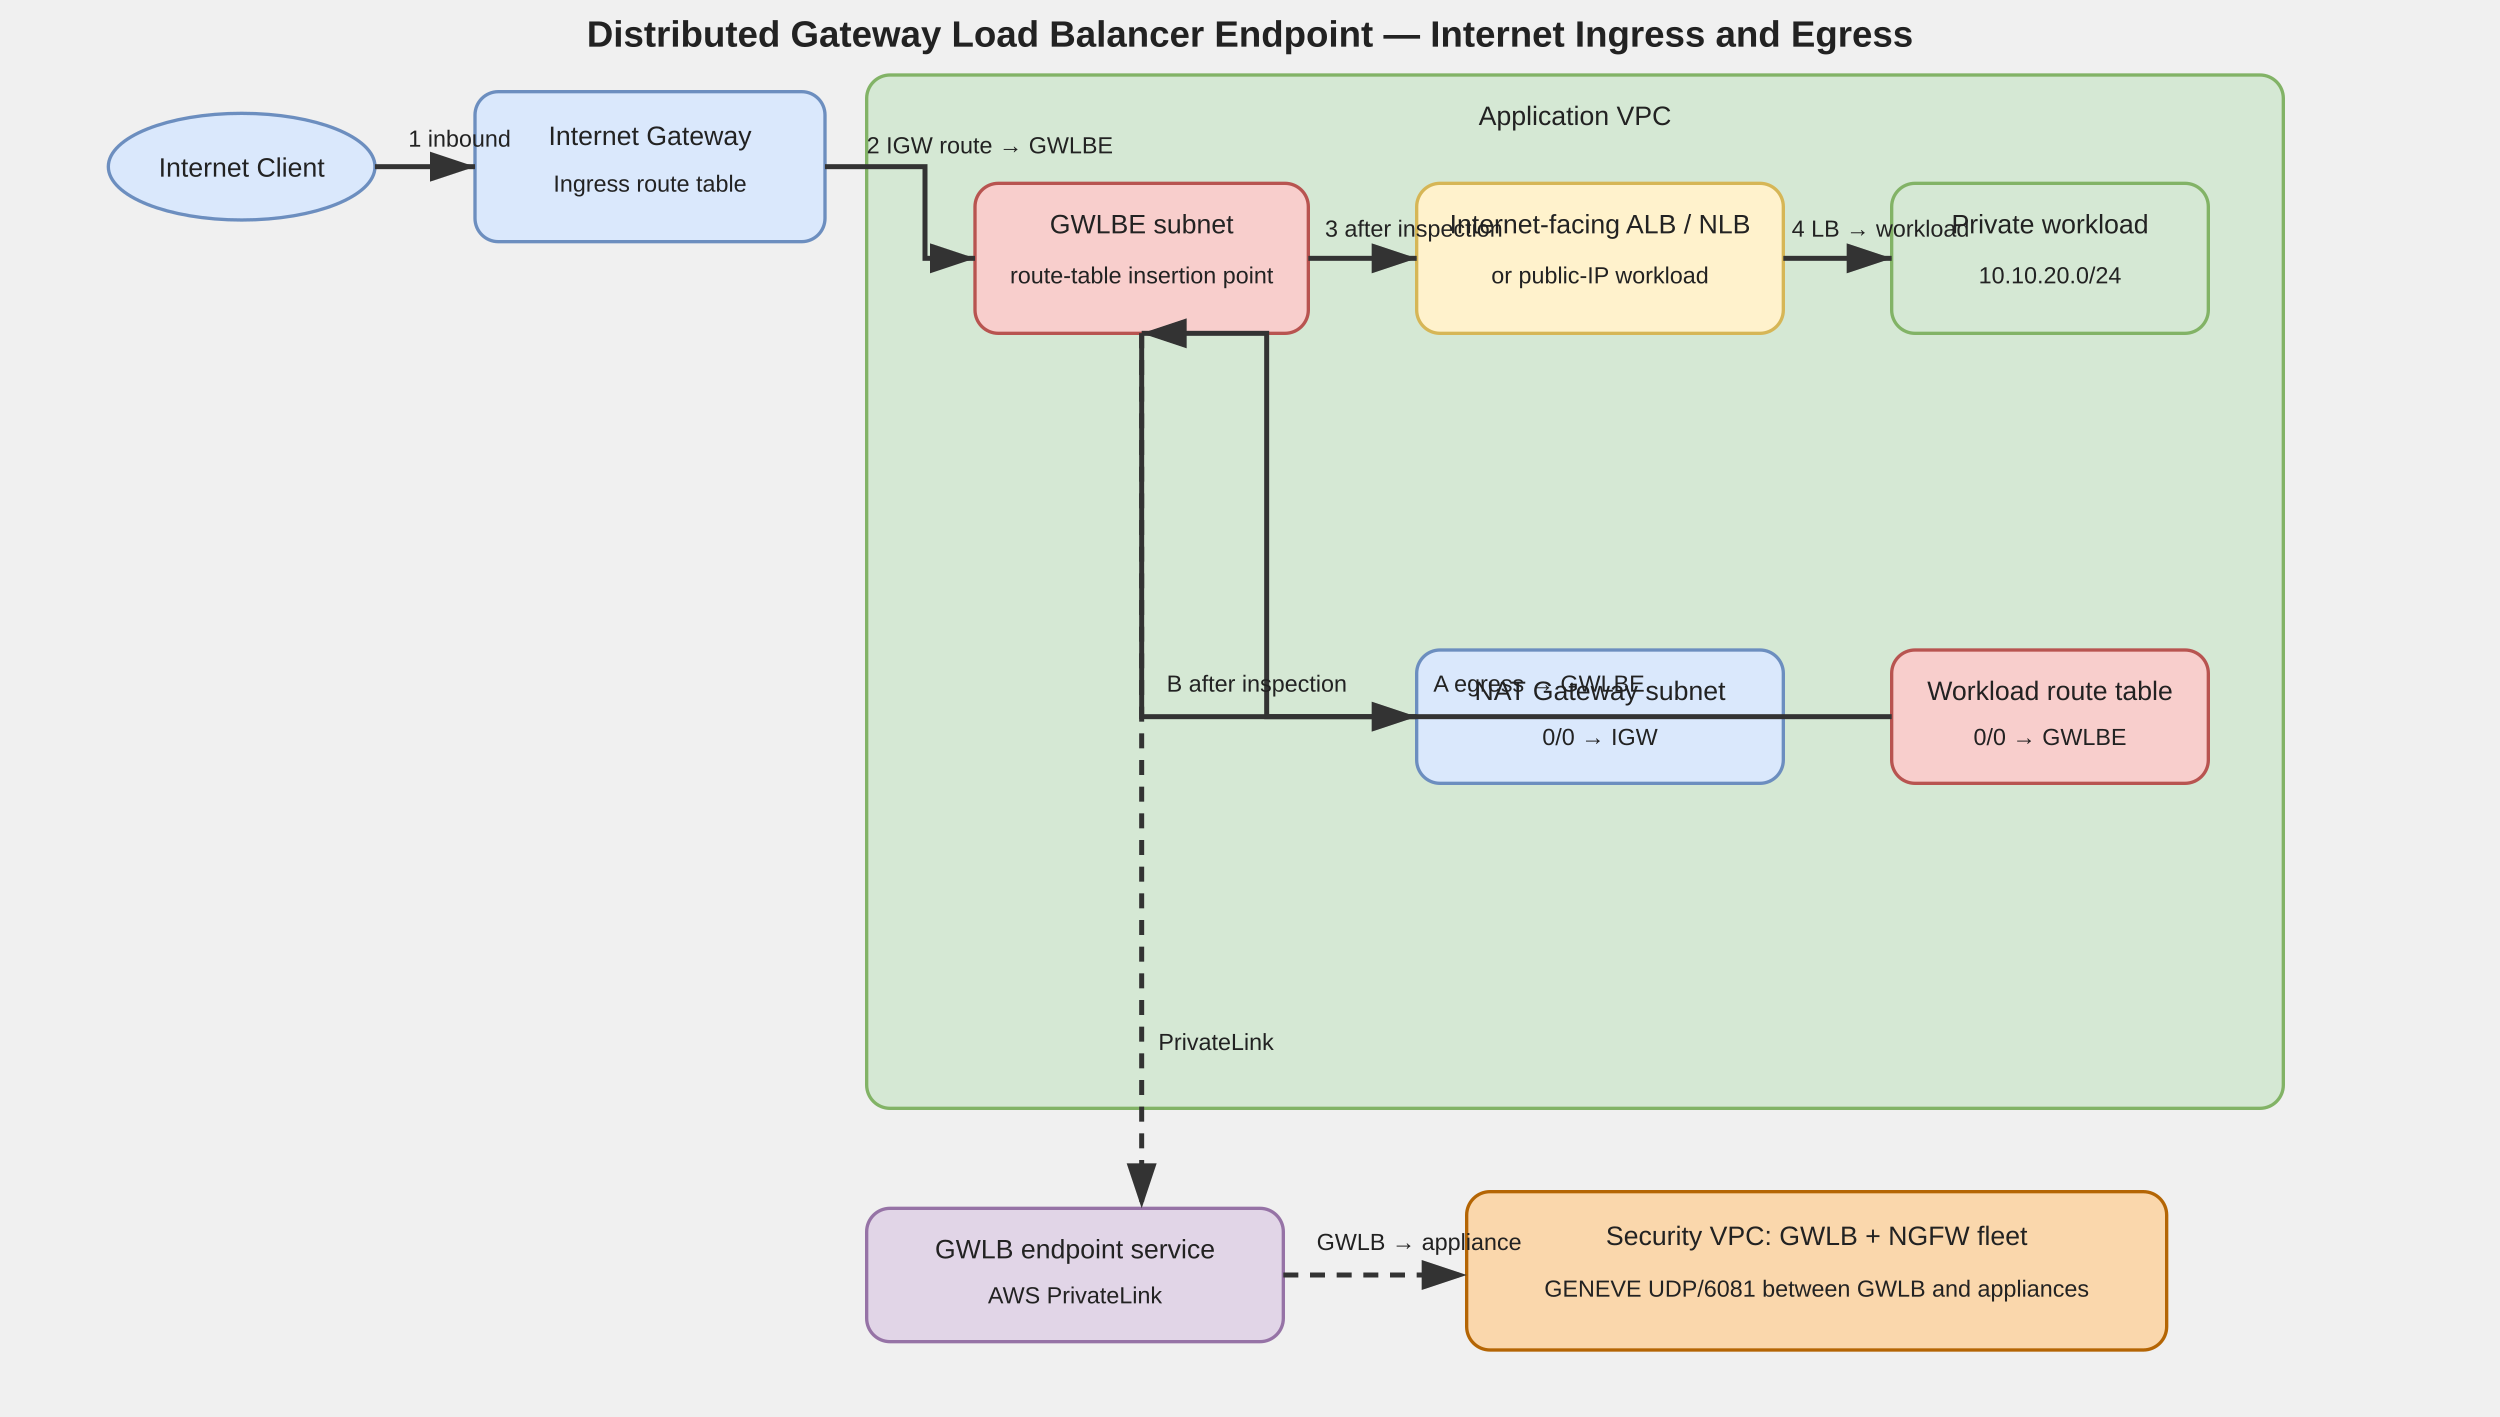
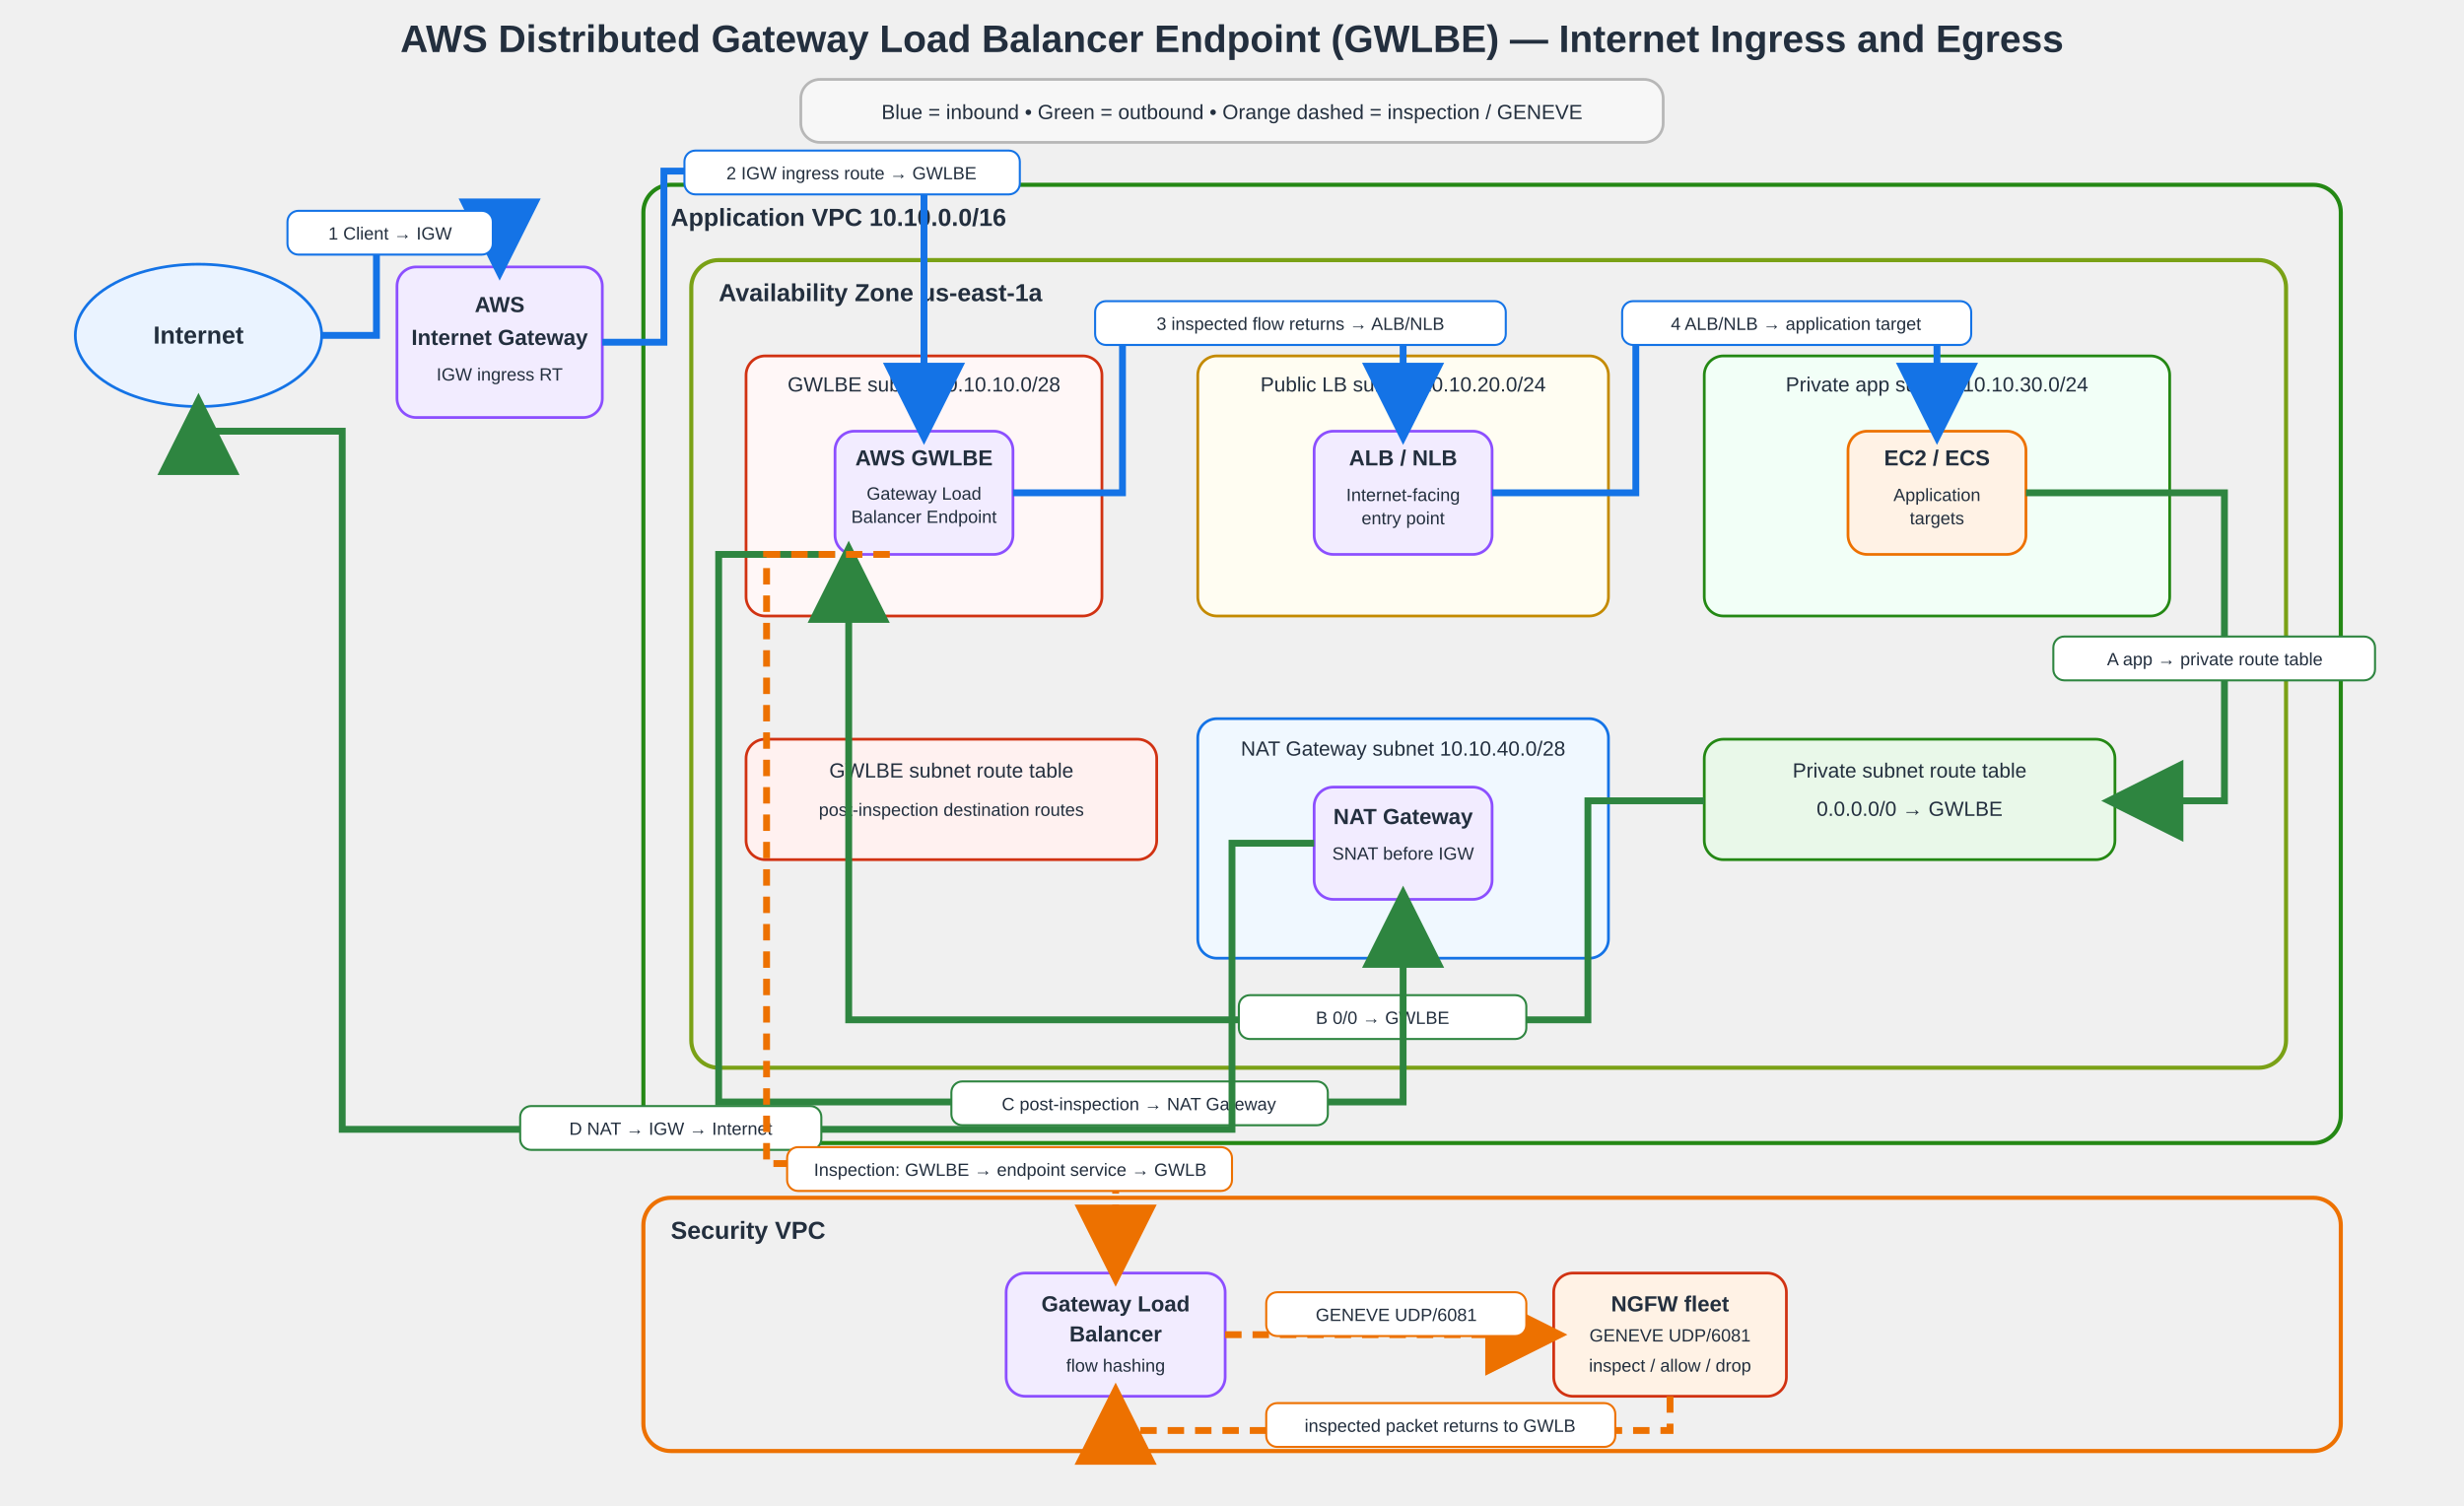
- <svg xmlns="http://www.w3.org/2000/svg" width="1500" height="850" viewBox="0 0 1500 850">
+ <svg xmlns="http://www.w3.org/2000/svg" width="1800" height="1100" viewBox="0 0 1800 1100">
  <defs>
-     <marker id="a" markerWidth="10" markerHeight="10" refX="9" refY="3" orient="auto">
-       <path d="M0,0 L0,6 L9,3 z" fill="#333" />
+     <marker id="blueArrow" markerWidth="12" markerHeight="12" refX="10" refY="6" orient="auto">
+       <path d="M0,0 L12,6 L0,12 z" fill="#1473E6" />
    </marker>
-     <style>text{font-family:Arial,sans-serif;fill:#222}.h{font-size:22px;font-weight:bold}.n{font-size:16px}.s{font-size:14px}.box{rx:14;ry:14;stroke-width:2}.edge{stroke:#333;stroke-width:3;fill:none;marker-end:url(#a)}.dash{stroke-dasharray:9 7}</style>
+     <marker id="greenArrow" markerWidth="12" markerHeight="12" refX="10" refY="6" orient="auto">
+       <path d="M0,0 L12,6 L0,12 z" fill="#2E8540" />
+     </marker>
+     <marker id="orangeArrow" markerWidth="12" markerHeight="12" refX="10" refY="6" orient="auto">
+       <path d="M0,0 L12,6 L0,12 z" fill="#ED7100" />
+     </marker>
+     <style>text{font-family:Arial,sans-serif;fill:#232F3E}.title{font-size:28px;font-weight:700}.section{font-size:18px;font-weight:700}.label{font-size:15px}.small{font-size:13px}.awsbox{rx:14;ry:14;stroke-width:2}.group{rx:20;ry:20;fill:none;stroke-width:3}.subnet{rx:14;ry:14;stroke-width:2}.blue{stroke:#1473E6;stroke-width:5;fill:none;marker-end:url(#blueArrow)}.green{stroke:#2E8540;stroke-width:5;fill:none;marker-end:url(#greenArrow)}.orange{stroke:#ED7100;stroke-width:5;fill:none;stroke-dasharray:12 8;marker-end:url(#orangeArrow)}.tag{fill:#fff;stroke-width:1.5;rx:8;ry:8}.iconText{font-size:16px;font-weight:700}.center{text-anchor:middle}</style>
  </defs>
-   <text x="750" y="28" text-anchor="middle" class="h">Distributed Gateway Load Balancer Endpoint — Internet Ingress and Egress</text>
-   <ellipse cx="145" cy="100" rx="80" ry="32" fill="#dae8fc" stroke="#6c8ebf" stroke-width="2" />
-   <text x="145" y="106" text-anchor="middle" class="n">Internet Client</text>
-   <rect x="285" y="55" width="210" height="90" class="box" fill="#dae8fc" stroke="#6c8ebf" />
-   <text x="390" y="87" text-anchor="middle" class="n">Internet Gateway</text>
-   <text x="390" y="115" text-anchor="middle" class="s">Ingress route table</text>
-   <rect x="520" y="45" width="850" height="620" class="box" fill="#d5e8d4" stroke="#82b366" />
-   <text x="945" y="75" text-anchor="middle" class="n">Application VPC</text>
-   <rect x="585" y="110" width="200" height="90" class="box" fill="#f8cecc" stroke="#b85450" />
-   <text x="685" y="140" text-anchor="middle" class="n">GWLBE subnet</text>
-   <text x="685" y="170" text-anchor="middle" class="s">route-table insertion point</text>
-   <rect x="850" y="110" width="220" height="90" class="box" fill="#fff2cc" stroke="#d6b656" />
-   <text x="960" y="140" text-anchor="middle" class="n">Internet-facing ALB / NLB</text>
-   <text x="960" y="170" text-anchor="middle" class="s">or public-IP workload</text>
-   <rect x="1135" y="110" width="190" height="90" class="box" fill="#d5e8d4" stroke="#82b366" />
-   <text x="1230" y="140" text-anchor="middle" class="n">Private workload</text>
-   <text x="1230" y="170" text-anchor="middle" class="s">10.10.20.0/24</text>
-   <rect x="850" y="390" width="220" height="80" class="box" fill="#dae8fc" stroke="#6c8ebf" />
-   <text x="960" y="420" text-anchor="middle" class="n">NAT Gateway subnet</text>
-   <text x="960" y="447" text-anchor="middle" class="s">0/0 → IGW</text>
-   <rect x="1135" y="390" width="190" height="80" class="box" fill="#f8cecc" stroke="#b85450" />
-   <text x="1230" y="420" text-anchor="middle" class="n">Workload route table</text>
-   <text x="1230" y="447" text-anchor="middle" class="s">0/0 → GWLBE</text>
-   <rect x="520" y="725" width="250" height="80" class="box" fill="#e1d5e7" stroke="#9673a6" />
-   <text x="645" y="755" text-anchor="middle" class="n">GWLB endpoint service</text>
-   <text x="645" y="782" text-anchor="middle" class="s">AWS PrivateLink</text>
-   <rect x="880" y="715" width="420" height="95" class="box" fill="#fad7ac" stroke="#b46504" />
-   <text x="1090" y="747" text-anchor="middle" class="n">Security VPC: GWLB + NGFW fleet</text>
-   <text x="1090" y="778" text-anchor="middle" class="s">GENEVE UDP/6081 between GWLB and appliances</text>
-   <path d="M225 100 H285" class="edge" />
-   <text x="245" y="88" class="s">1 inbound</text>
-   <path d="M495 100 H555 V155 H585" class="edge" />
-   <text x="520" y="92" class="s">2 IGW route → GWLBE</text>
-   <path d="M785 155 H850" class="edge" />
-   <text x="795" y="142" class="s">3 after inspection</text>
-   <path d="M1070 155 H1135" class="edge" />
-   <text x="1075" y="142" class="s">4 LB → workload</text>
-   <path d="M1135 430 H760 V200 H685" class="edge" />
-   <text x="860" y="415" class="s">A egress → GWLBE</text>
-   <path d="M685 200 V430 H850" class="edge" />
-   <text x="700" y="415" class="s">B after inspection</text>
-   <path d="M685 200 V725" class="edge dash" />
-   <text x="695" y="630" class="s">PrivateLink</text>
-   <path d="M770 765 H880" class="edge dash" />
-   <text x="790" y="750" class="s">GWLB → appliance</text>
+   <text x="900" y="38" class="title center">AWS Distributed Gateway Load Balancer Endpoint (GWLBE) — Internet Ingress and Egress</text>
+   <rect x="585" y="58" width="630" height="46" class="awsbox" fill="#F7F7F7" stroke="#B7B7B7" />
+   <text x="900" y="87" class="label center">Blue = inbound   •   Green = outbound   •   Orange dashed = inspection / GENEVE</text>
+   <ellipse cx="145" cy="245" rx="90" ry="52" fill="#EAF3FF" stroke="#1473E6" stroke-width="2" />
+   <text x="145" y="251" class="section center">Internet</text>
+   <rect x="290" y="195" width="150" height="110" class="awsbox" fill="#F2ECFF" stroke="#8C4FFF" />
+   <text x="365" y="228" class="iconText center">AWS</text>
+   <text x="365" y="252" class="iconText center">Internet Gateway</text>
+   <text x="365" y="278" class="small center">IGW ingress RT</text>
+   <rect x="470" y="135" width="1240" height="700" class="group" stroke="#248814" />
+   <text x="490" y="165" class="section">Application VPC 10.10.0.0/16</text>
+   <rect x="505" y="190" width="1165" height="590" class="group" stroke="#7AA116" />
+   <text x="525" y="220" class="section">Availability Zone us-east-1a</text>
+   <rect x="545" y="260" width="260" height="190" class="subnet" fill="#FFF7F7" stroke="#D13212" />
+   <text x="675" y="286" class="label center">GWLBE subnet 10.10.10.0/28</text>
+   <rect x="610" y="315" width="130" height="90" class="awsbox" fill="#F2ECFF" stroke="#8C4FFF" />
+   <text x="675" y="340" class="iconText center">AWS GWLBE</text>
+   <text x="675" y="365" class="small center">Gateway Load</text>
+   <text x="675" y="382" class="small center">Balancer Endpoint</text>
+   <rect x="875" y="260" width="300" height="190" class="subnet" fill="#FFFDF2" stroke="#C48A00" />
+   <text x="1025" y="286" class="label center">Public LB subnet 10.10.20.0/24</text>
+   <rect x="960" y="315" width="130" height="90" class="awsbox" fill="#F2ECFF" stroke="#8C4FFF" />
+   <text x="1025" y="340" class="iconText center">ALB / NLB</text>
+   <text x="1025" y="366" class="small center">Internet-facing</text>
+   <text x="1025" y="383" class="small center">entry point</text>
+   <rect x="1245" y="260" width="340" height="190" class="subnet" fill="#F2FFF7" stroke="#248814" />
+   <text x="1415" y="286" class="label center">Private app subnet 10.10.30.0/24</text>
+   <rect x="1350" y="315" width="130" height="90" class="awsbox" fill="#FFF2E5" stroke="#ED7100" />
+   <text x="1415" y="340" class="iconText center">EC2 / ECS</text>
+   <text x="1415" y="366" class="small center">Application</text>
+   <text x="1415" y="383" class="small center">targets</text>
+   <rect x="875" y="525" width="300" height="175" class="subnet" fill="#F0F8FF" stroke="#1473E6" />
+   <text x="1025" y="552" class="label center">NAT Gateway subnet 10.10.40.0/28</text>
+   <rect x="960" y="575" width="130" height="82" class="awsbox" fill="#F2ECFF" stroke="#8C4FFF" />
+   <text x="1025" y="602" class="iconText center">NAT Gateway</text>
+   <text x="1025" y="628" class="small center">SNAT before IGW</text>
+   <rect x="1245" y="540" width="300" height="88" class="awsbox" fill="#E9F8E9" stroke="#248814" />
+   <text x="1395" y="568" class="label center">Private subnet route table</text>
+   <text x="1395" y="596" class="label center">0.0.0.0/0 → GWLBE</text>
+   <rect x="545" y="540" width="300" height="88" class="awsbox" fill="#FFF1F0" stroke="#D13212" />
+   <text x="695" y="568" class="label center">GWLBE subnet route table</text>
+   <text x="695" y="596" class="small center">post-inspection destination routes</text>
+   <rect x="470" y="875" width="1240" height="185" class="group" stroke="#ED7100" />
+   <text x="490" y="905" class="section">Security VPC</text>
+   <rect x="735" y="930" width="160" height="90" class="awsbox" fill="#F2ECFF" stroke="#8C4FFF" />
+   <text x="815" y="958" class="iconText center">Gateway Load</text>
+   <text x="815" y="980" class="iconText center">Balancer</text>
+   <text x="815" y="1002" class="small center">flow hashing</text>
+   <rect x="1135" y="930" width="170" height="90" class="awsbox" fill="#FFF2E5" stroke="#D13212" />
+   <text x="1220" y="958" class="iconText center">NGFW fleet</text>
+   <text x="1220" y="980" class="small center">GENEVE UDP/6081</text>
+   <text x="1220" y="1002" class="small center">inspect / allow / drop</text>
+   <path d="M235 245 H275 V170 H365 V195" class="blue" />
+   <rect x="210" y="154" width="150" height="32" class="tag" stroke="#1473E6" />
+   <text x="285" y="175" class="small center" fill="#1473E6">1  Client → IGW</text>
+   <path d="M440 250 H485 V125 H675 V315" class="blue" />
+   <rect x="500" y="110" width="245" height="32" class="tag" stroke="#1473E6" />
+   <text x="622" y="131" class="small center">2  IGW ingress route → GWLBE</text>
+   <path d="M740 360 H820 V235 H1025 V315" class="blue" />
+   <rect x="800" y="220" width="300" height="32" class="tag" stroke="#1473E6" />
+   <text x="950" y="241" class="small center">3  inspected flow returns → ALB/NLB</text>
+   <path d="M1090 360 H1195 V235 H1415 V315" class="blue" />
+   <rect x="1185" y="220" width="255" height="32" class="tag" stroke="#1473E6" />
+   <text x="1312" y="241" class="small center">4  ALB/NLB → application target</text>
+   <path d="M1480 360 H1625 V585 H1545" class="green" />
+   <rect x="1500" y="465" width="235" height="32" class="tag" stroke="#2E8540" />
+   <text x="1618" y="486" class="small center">A  app → private route table</text>
+   <path d="M1245 585 H1160 V745 H620 V405" class="green" />
+   <rect x="905" y="727" width="210" height="32" class="tag" stroke="#2E8540" />
+   <text x="1010" y="748" class="small center">B  0/0 → GWLBE</text>
+   <path d="M610 405 H525 V805 H1025 V657" class="green" />
+   <rect x="695" y="790" width="275" height="32" class="tag" stroke="#2E8540" />
+   <text x="832" y="811" class="small center">C  post-inspection → NAT Gateway</text>
+   <path d="M960 616 H900 V825 H250 V315 H145 V297" class="green" />
+   <rect x="380" y="808" width="220" height="32" class="tag" stroke="#2E8540" />
+   <text x="490" y="829" class="small center">D  NAT → IGW → Internet</text>
+   <path d="M650 405 H560 V850 H815 V930" class="orange" />
+   <rect x="575" y="838" width="325" height="32" class="tag" stroke="#ED7100" />
+   <text x="738" y="859" class="small center">Inspection: GWLBE → endpoint service → GWLB</text>
+   <path d="M895 975 H1135" class="orange" />
+   <rect x="925" y="944" width="190" height="32" class="tag" stroke="#ED7100" />
+   <text x="1020" y="965" class="small center">GENEVE UDP/6081</text>
+   <path d="M1220 1020 V1045 H815 V1020" class="orange" />
+   <rect x="925" y="1025" width="255" height="32" class="tag" stroke="#ED7100" />
+   <text x="1052" y="1046" class="small center">inspected packet returns to GWLB</text>
</svg>
